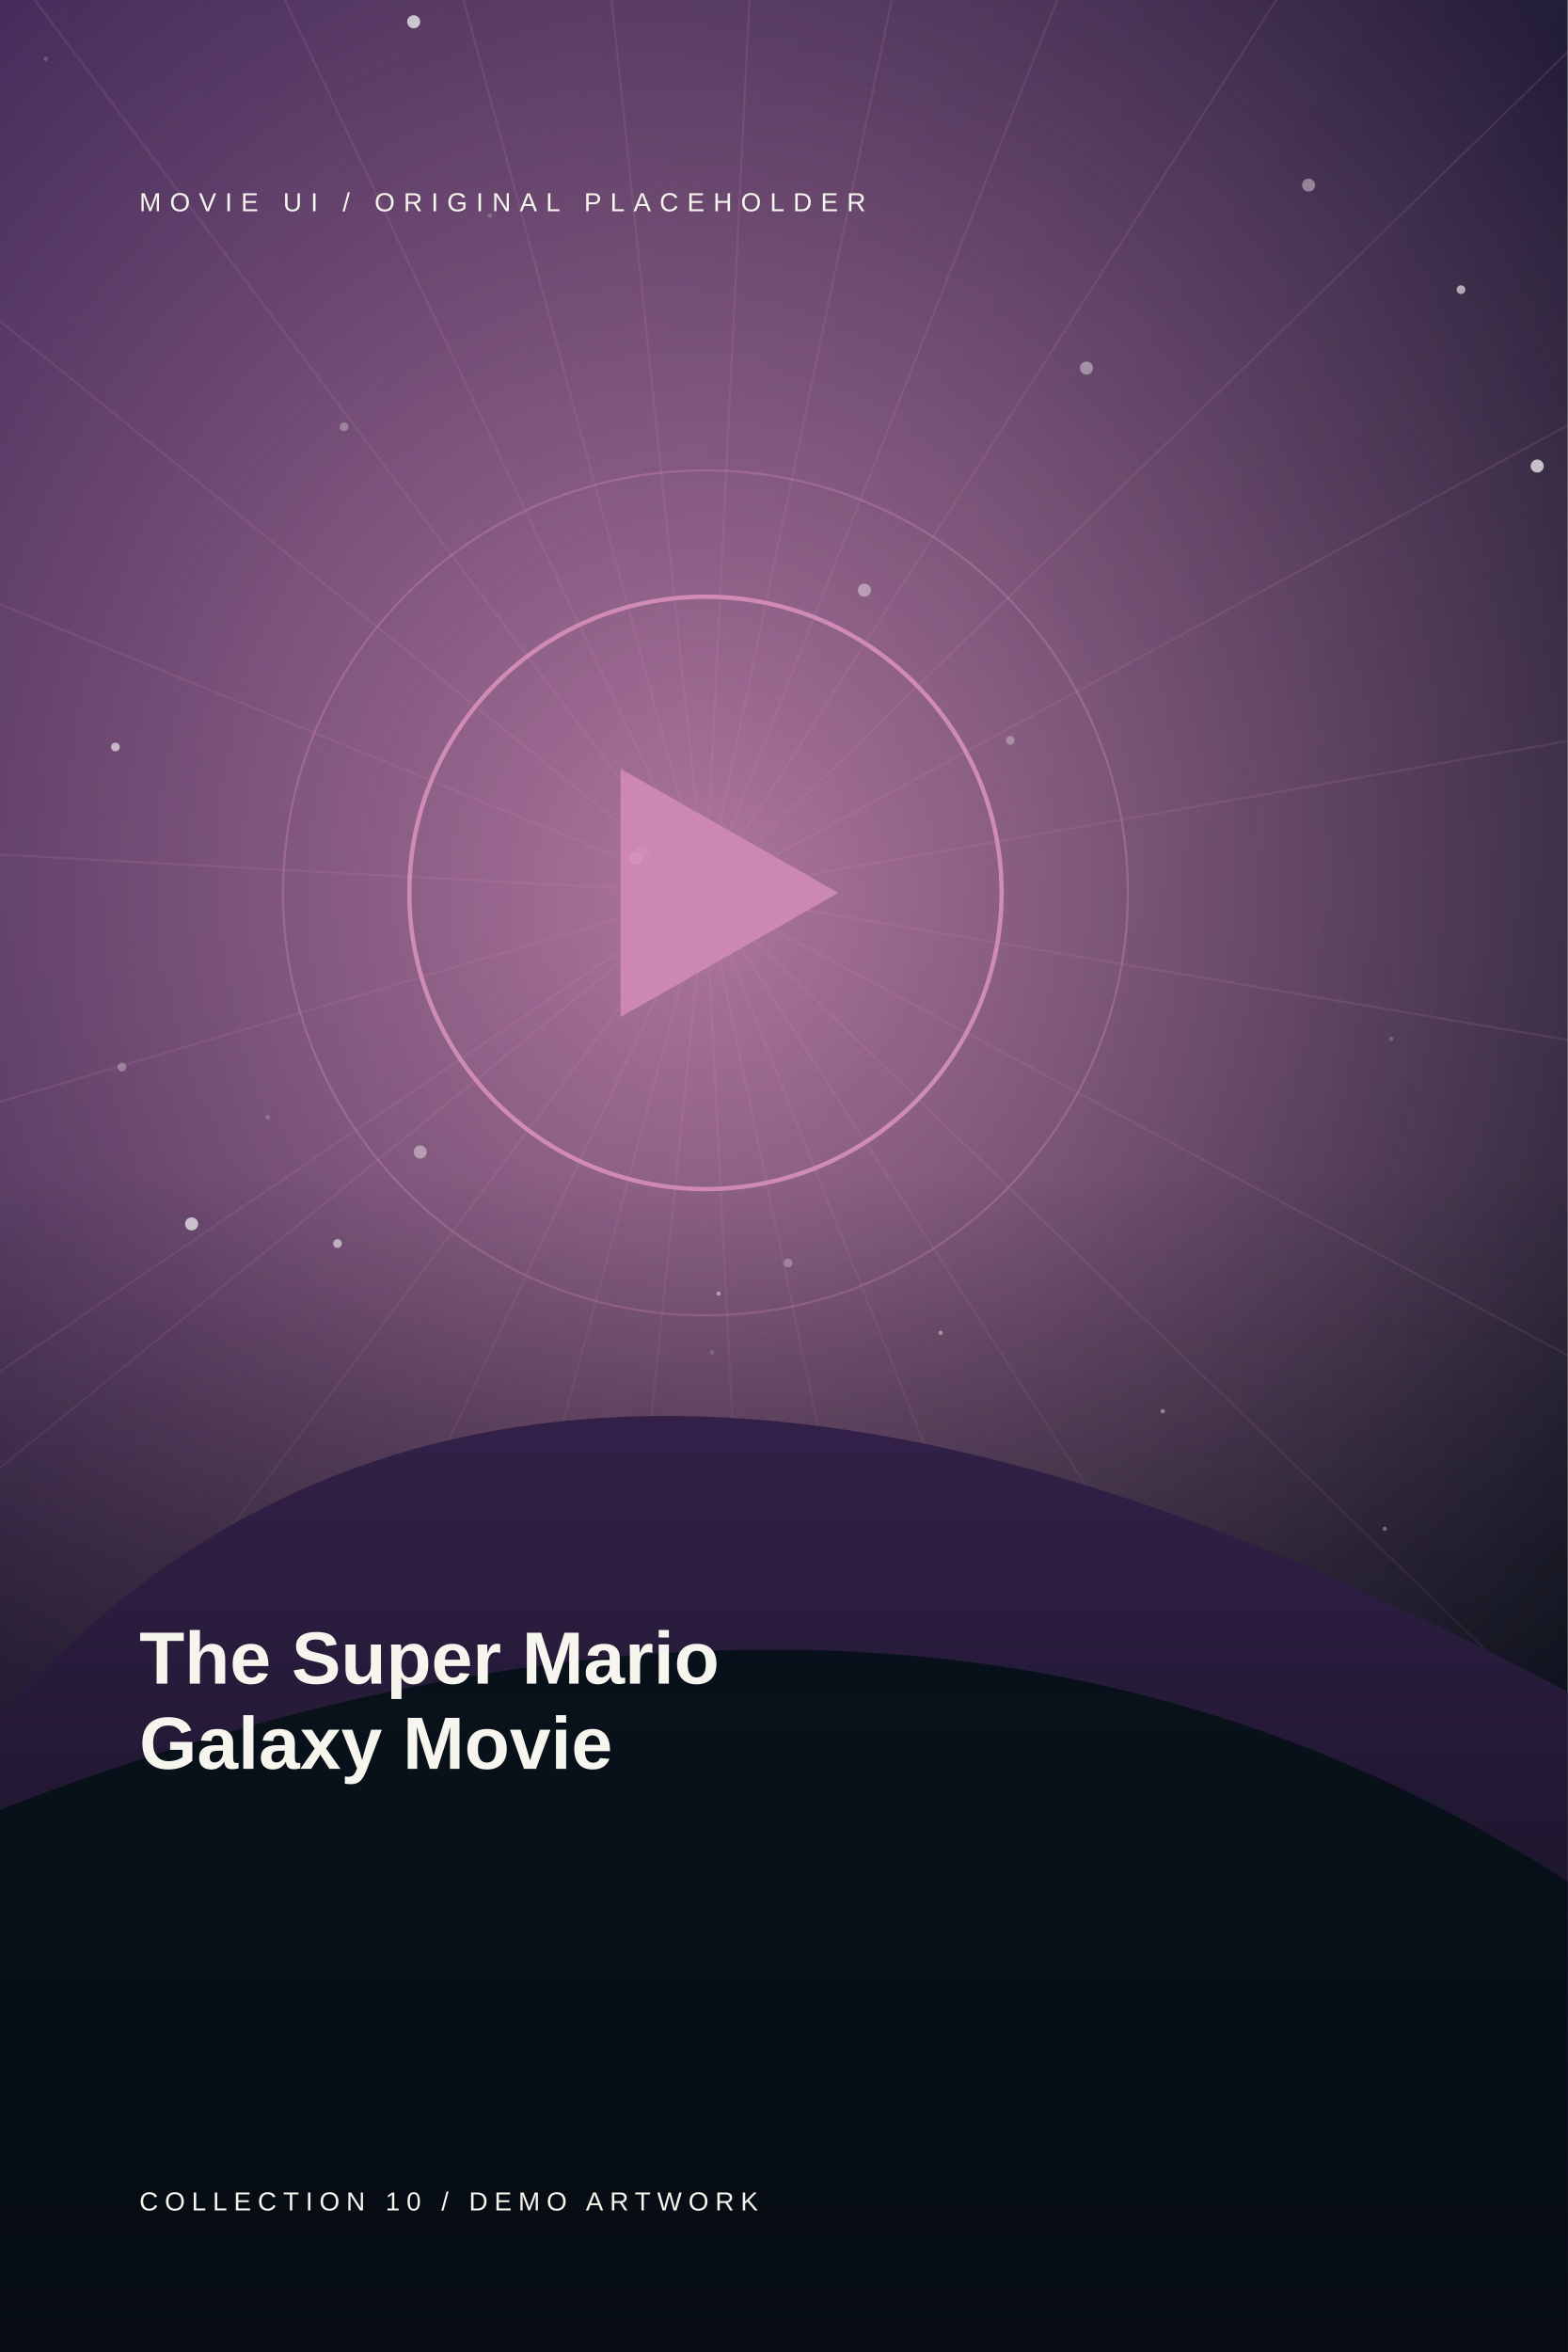
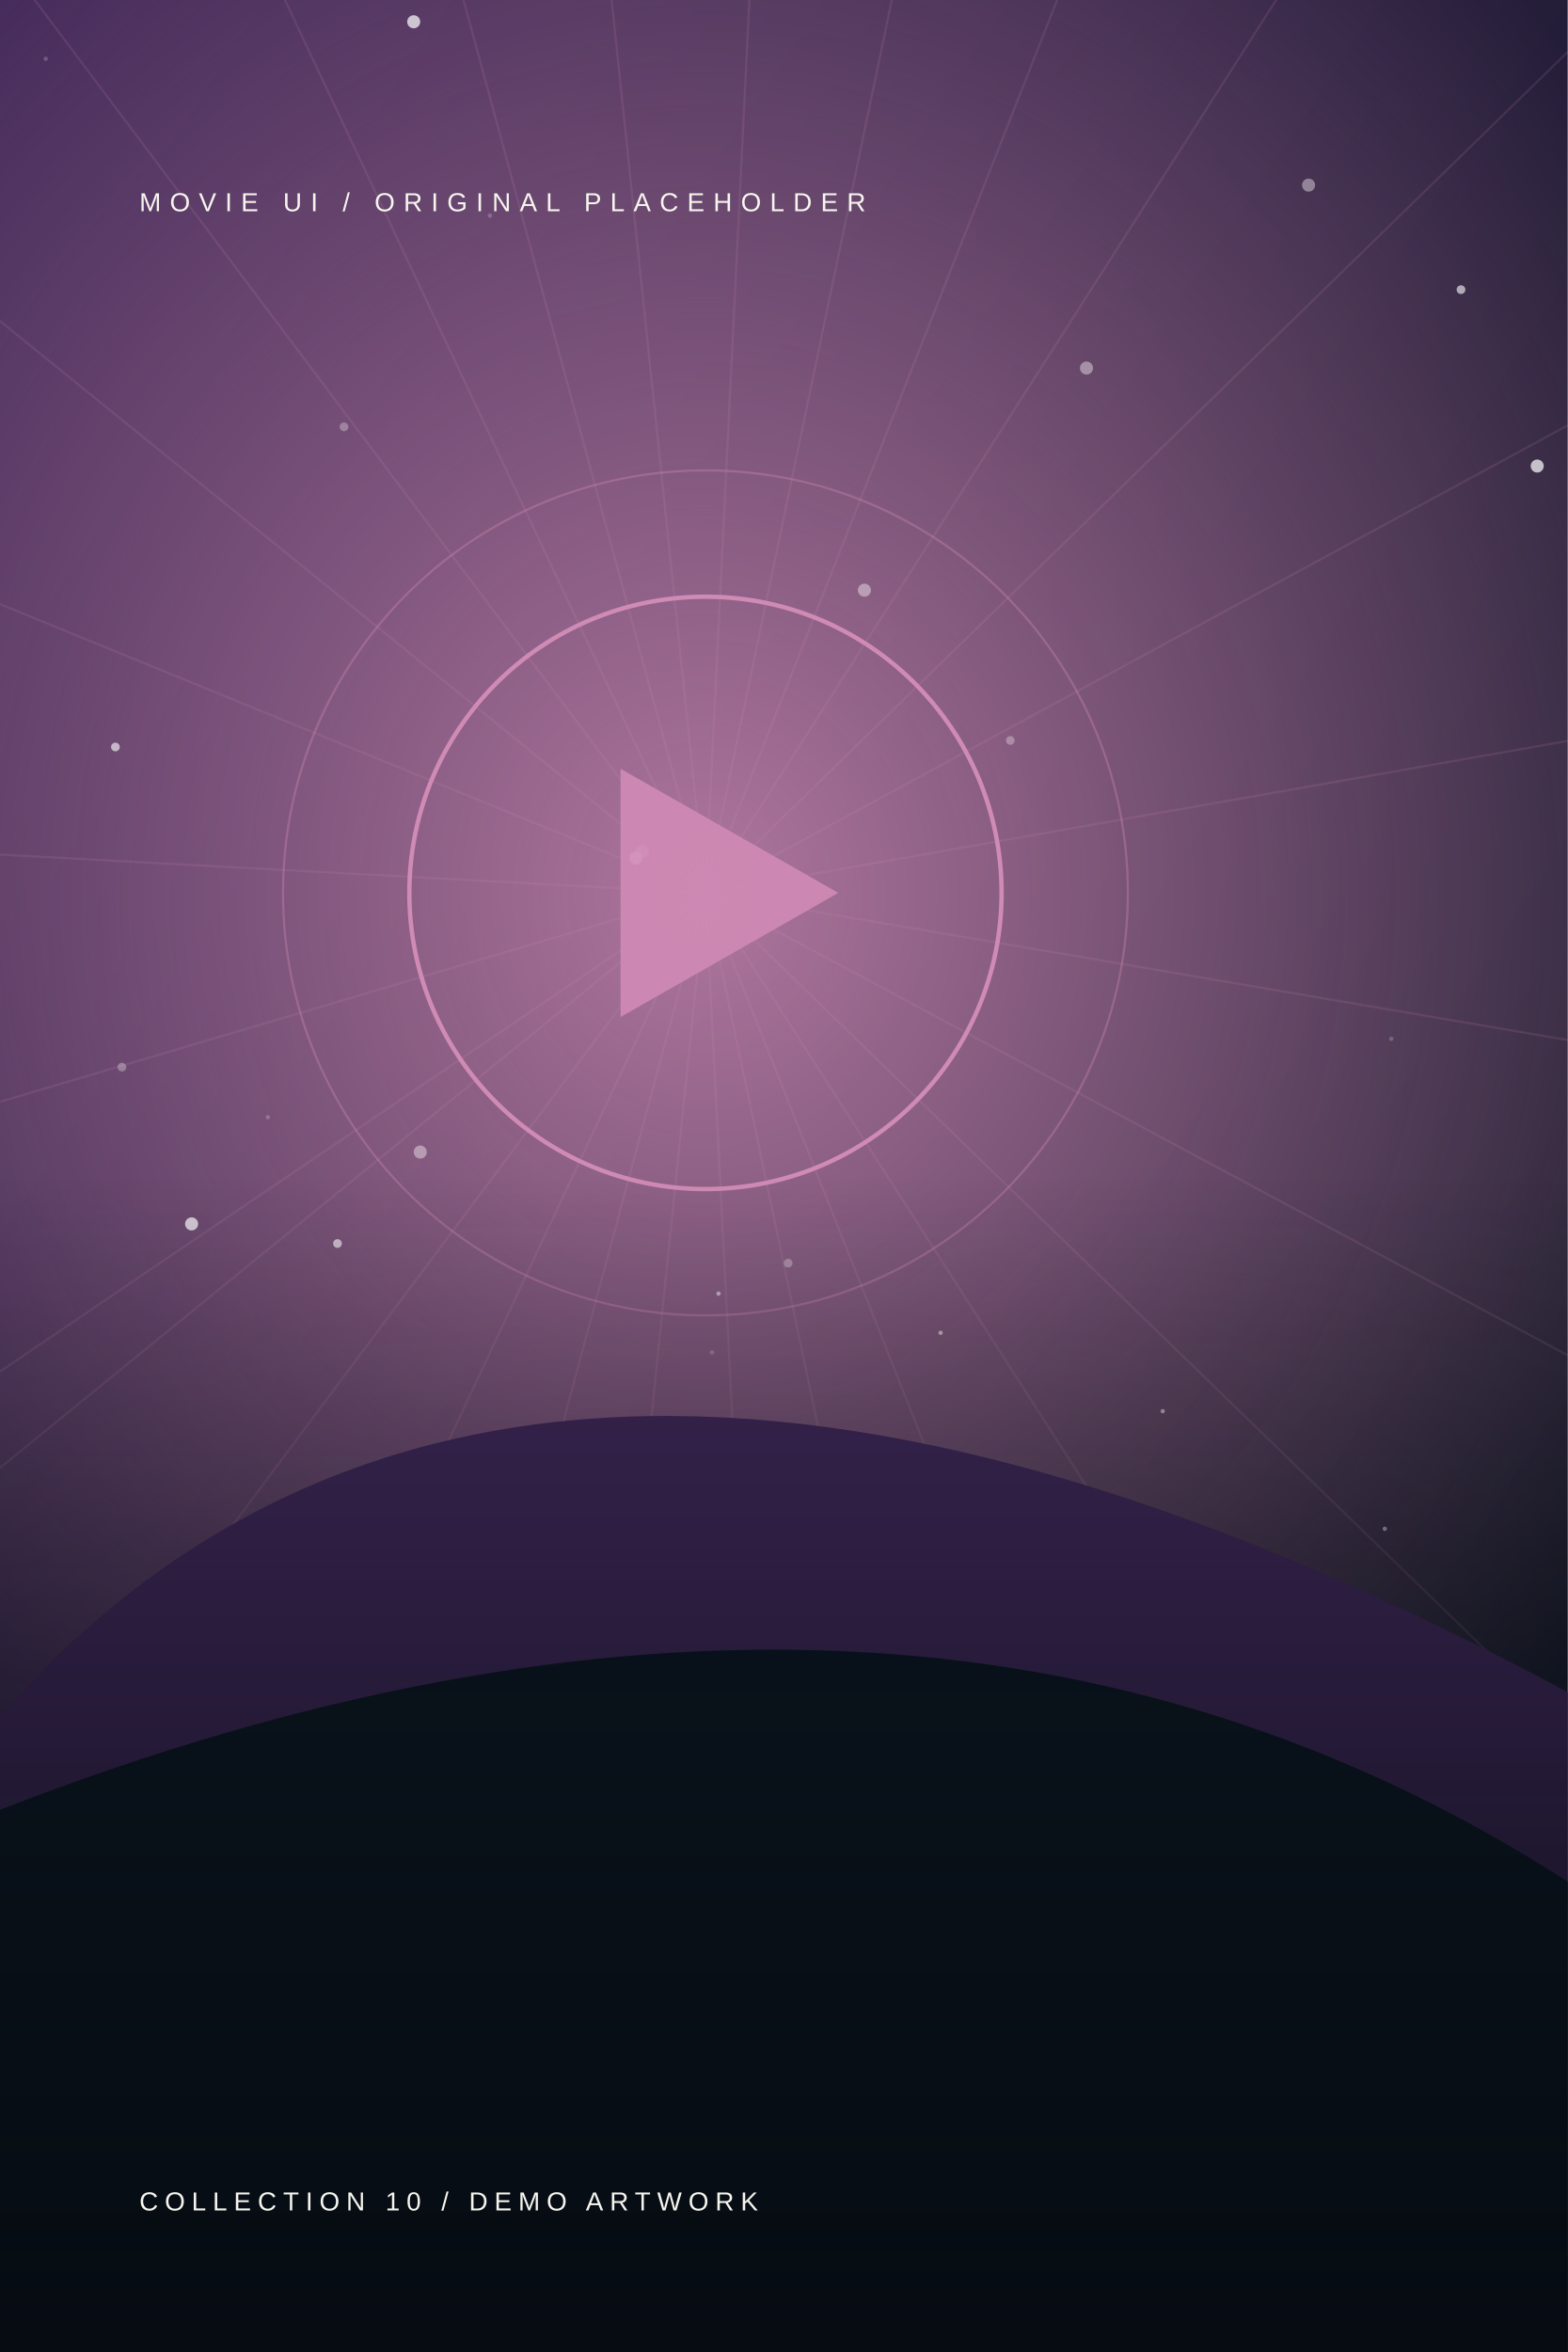
<svg xmlns="http://www.w3.org/2000/svg" width="720" height="1080" viewBox="0 0 720 1080" role="img" aria-label="Original abstract placeholder for The Super Mario Galaxy Movie">
  <defs>
    <linearGradient id="bg" x2="1" y2="1">
      <stop stop-color="#3e2656" />
      <stop offset="1" stop-color="#0b151c" />
    </linearGradient>
    <radialGradient id="glow">
      <stop stop-color="#d08bb5" stop-opacity=".8" />
      <stop offset="1" stop-color="#d08bb5" stop-opacity="0" />
    </radialGradient>
    <linearGradient id="shade" x2="0" y2="1">
      <stop stop-color="#060b11" stop-opacity="0" />
      <stop offset="1" stop-color="#060b11" stop-opacity=".95" />
    </linearGradient>
  </defs>
  <path fill="url(#bg)" d="M0 0h720v1080H0z" />
  <ellipse cx="324" cy="410" rx="518" ry="594" fill="url(#glow)" />
  <g stroke="#d08bb5" stroke-width="1" opacity=".14">
    <path d="M324 410 L-332 855" />
    <path d="M324 410 L-382 619" />
    <path d="M324 410 L-395 371" />
    <path d="M324 410 L-370 126" />
    <path d="M324 410 L-309 -103" />
    <path d="M324 410 L-214 -306" />
    <path d="M324 410 L-91 -471" />
    <path d="M324 410 L53 -590" />
    <path d="M324 410 L212 -656" />
    <path d="M324 410 L377 -667" />
    <path d="M324 410 L539 -620" />
    <path d="M324 410 L690 -519" />
    <path d="M324 410 L822 -369" />
    <path d="M324 410 L927 -178" />
    <path d="M324 410 L1001 43" />
    <path d="M324 410 L1039 284" />
    <path d="M324 410 L1039 532" />
    <path d="M324 410 L1001 773" />
    <path d="M324 410 L928 996" />
    <path d="M324 410 L823 1187" />
    <path d="M324 410 L692 1337" />
    <path d="M324 410 L541 1439" />
    <path d="M324 410 L379 1486" />
    <path d="M324 410 L214 1477" />
    <path d="M324 410 L55 1411" />
    <path d="M324 410 L-90 1293" />
    <path d="M324 410 L-213 1128" />
    <path d="M324 410 L-308 925" />
  </g>
  <g fill="#fff">
    <circle cx="639" cy="477" r="1" opacity=".2" />
    <circle cx="56" cy="490" r="2" opacity=".3" />
    <circle cx="193" cy="529" r="3" opacity=".4" />
    <circle cx="330" cy="594" r="1" opacity=".5" />
    <circle cx="467" cy="685" r="2" opacity=".6" />
    <circle cx="604" cy="802" r="3" opacity=".7" />
    <circle cx="21" cy="27" r="1" opacity=".2" />
    <circle cx="158" cy="196" r="2" opacity=".3" />
    <circle cx="295" cy="391" r="3" opacity=".4" />
    <circle cx="432" cy="612" r="1" opacity=".5" />
    <circle cx="569" cy="859" r="2" opacity=".6" />
    <circle cx="706" cy="214" r="3" opacity=".7" />
    <circle cx="123" cy="513" r="1" opacity=".2" />
    <circle cx="260" cy="838" r="2" opacity=".3" />
    <circle cx="397" cy="271" r="3" opacity=".4" />
    <circle cx="534" cy="648" r="1" opacity=".5" />
    <circle cx="671" cy="133" r="2" opacity=".6" />
    <circle cx="88" cy="562" r="3" opacity=".7" />
    <circle cx="225" cy="99" r="1" opacity=".2" />
    <circle cx="362" cy="580" r="2" opacity=".3" />
    <circle cx="499" cy="169" r="3" opacity=".4" />
    <circle cx="636" cy="702" r="1" opacity=".5" />
    <circle cx="53" cy="343" r="2" opacity=".6" />
    <circle cx="190" cy="10" r="3" opacity=".7" />
    <circle cx="327" cy="621" r="1" opacity=".2" />
    <circle cx="464" cy="340" r="2" opacity=".3" />
    <circle cx="601" cy="85" r="3" opacity=".4" />
    <circle cx="18" cy="774" r="1" opacity=".5" />
    <circle cx="155" cy="571" r="2" opacity=".6" />
    <circle cx="292" cy="394" r="3" opacity=".7" />
  </g>
  <circle cx="324" cy="410" r="136" fill="none" stroke="#d08bb5" stroke-width="2" />
  <circle cx="324" cy="410" r="194" fill="none" stroke="#d08bb5" stroke-opacity=".35" />
  <path d="M285 353l100 57-100 57z" fill="#d08bb5" opacity=".9" />
  <path d="M0 788Q237 518 720 777V1080H0z" fill="#3e2656" />
  <path d="M0 831Q417 669 720 864V1080H0z" fill="#0a1520" />
  <path fill="url(#shade)" d="M0 540h720v541H0z" />
  <g fill="#f6f5ee" font-family="Arial,sans-serif">
    <text x="64" y="97" font-size="12" letter-spacing="4">MOVIE UI / ORIGINAL PLACEHOLDER</text>
-     <text x="64" y="734" font-size="34" font-weight="700">
-       <tspan x="64" dy="1.15em">The Super Mario</tspan>
-       <tspan x="64" dy="1.15em">Galaxy Movie</tspan>
-     </text>
    <text x="64" y="1015" font-size="12" letter-spacing="3">COLLECTION 10 / DEMO ARTWORK</text>
  </g>
</svg>
